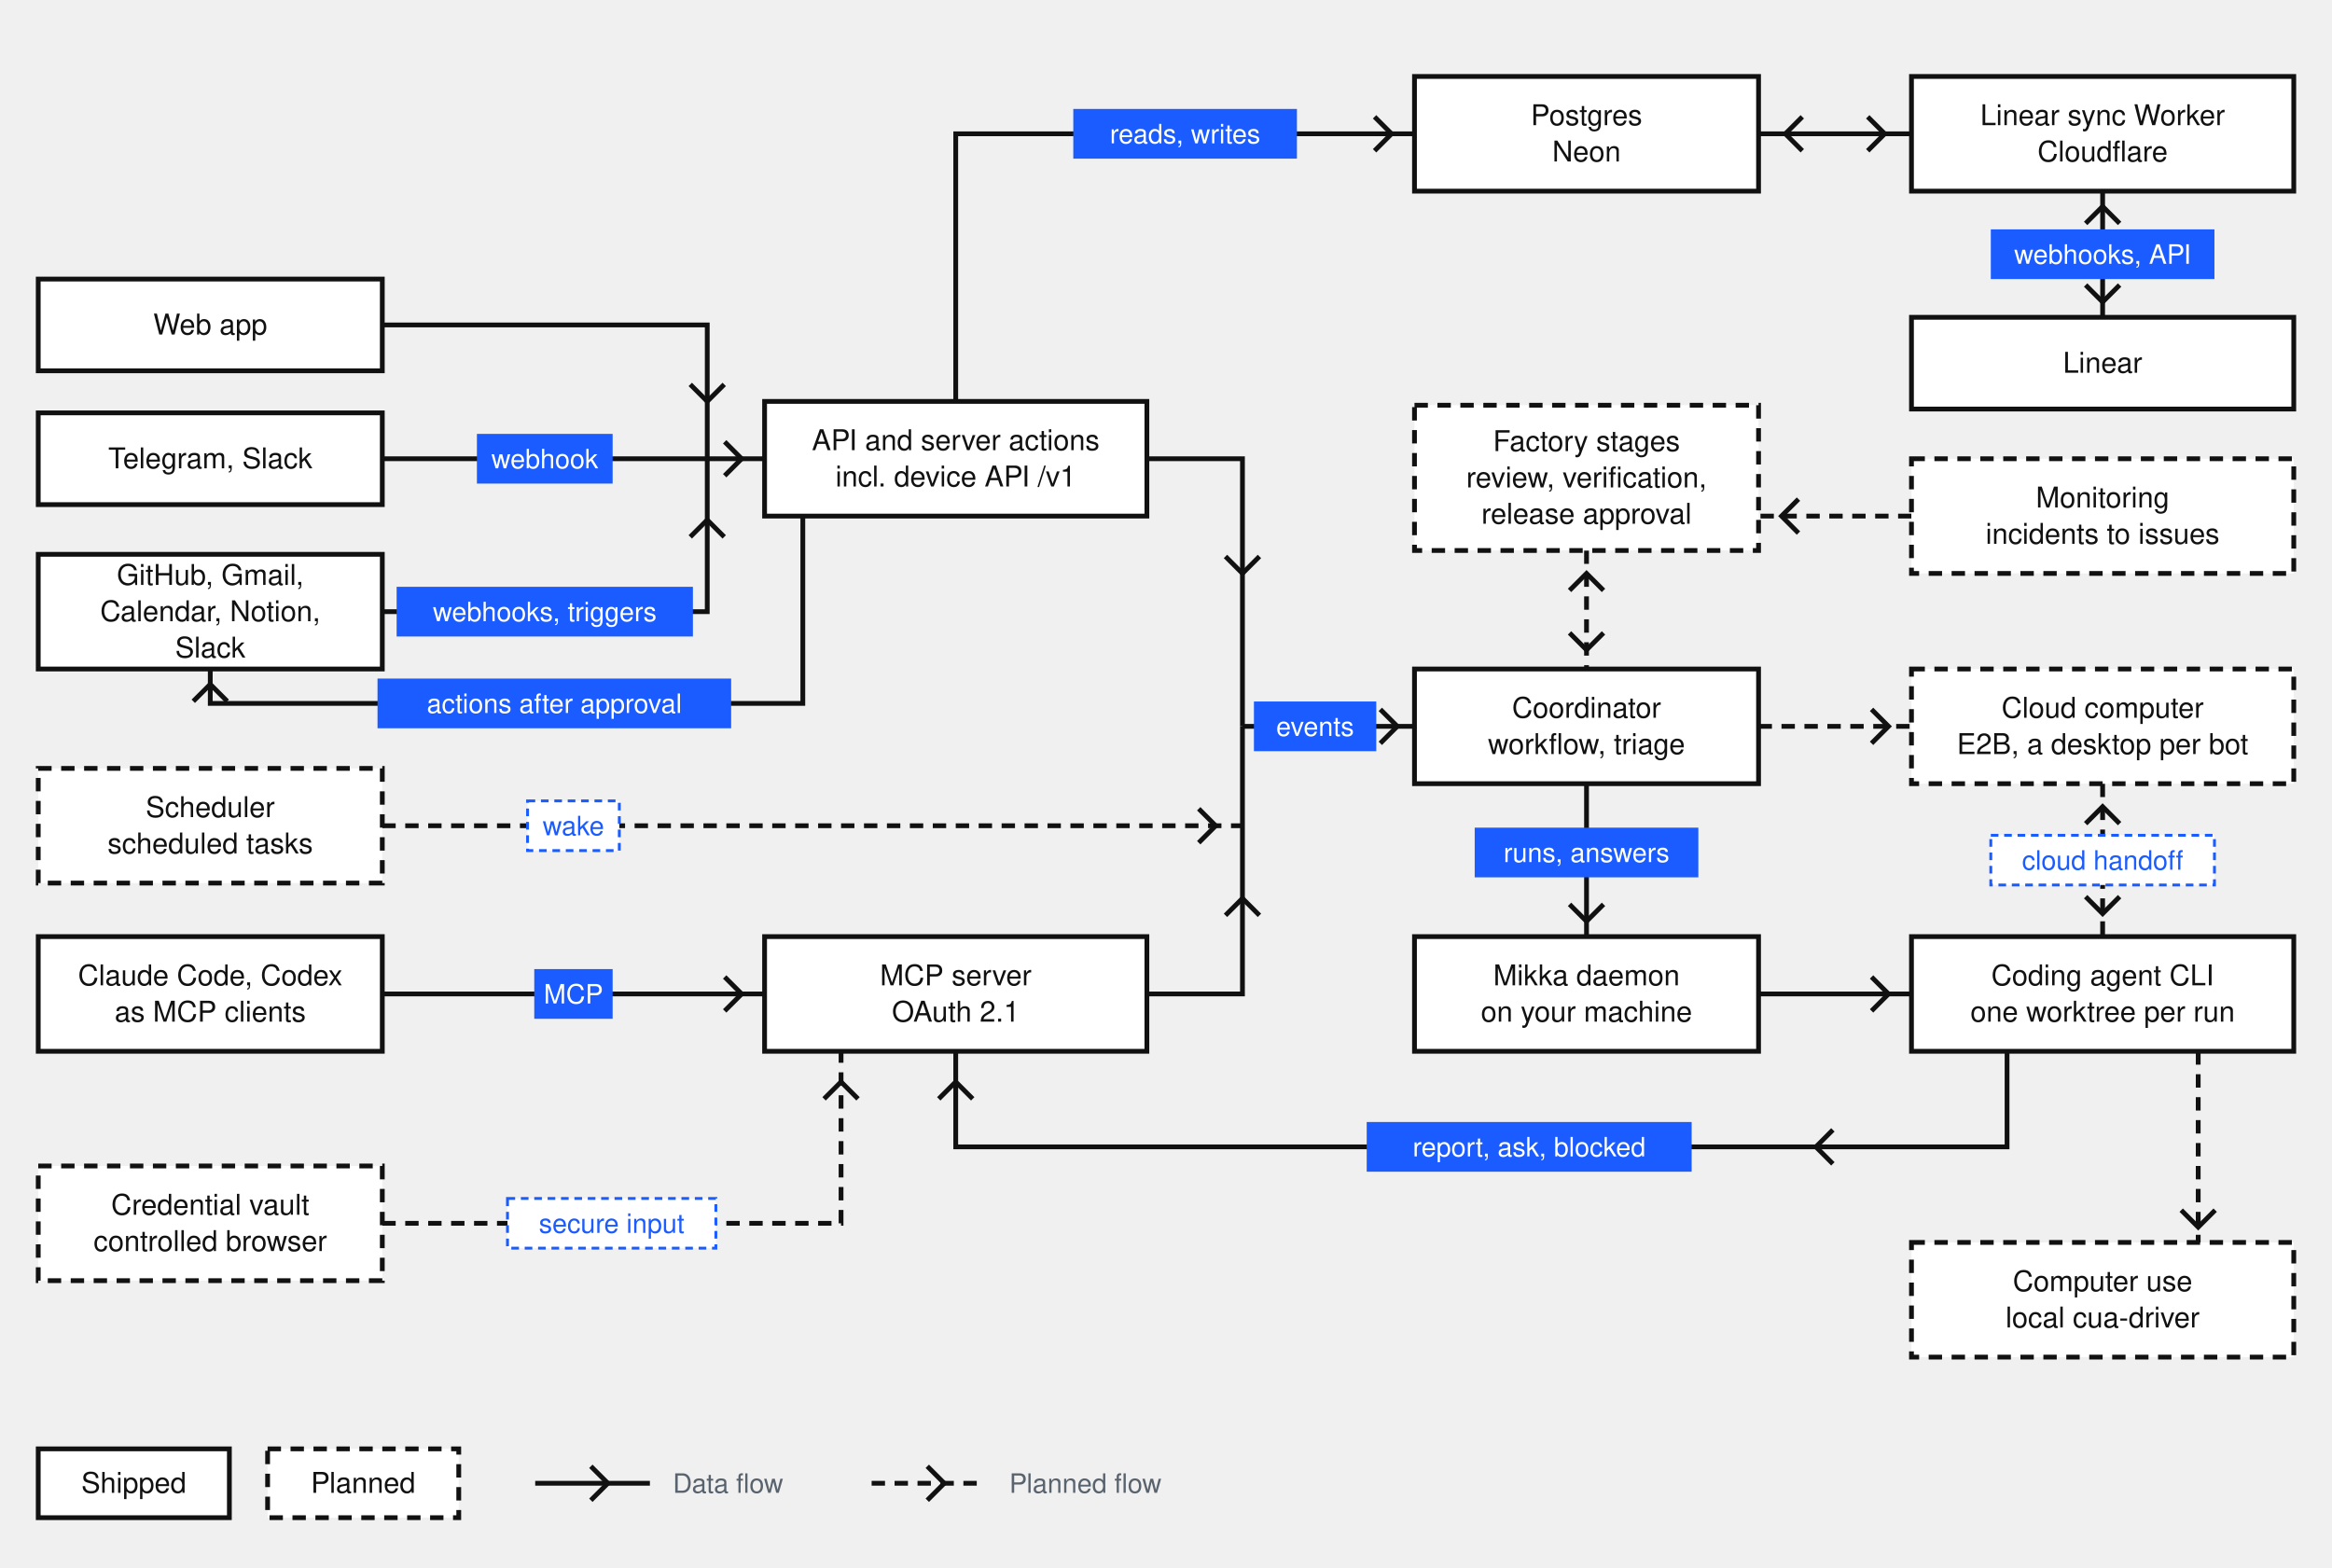
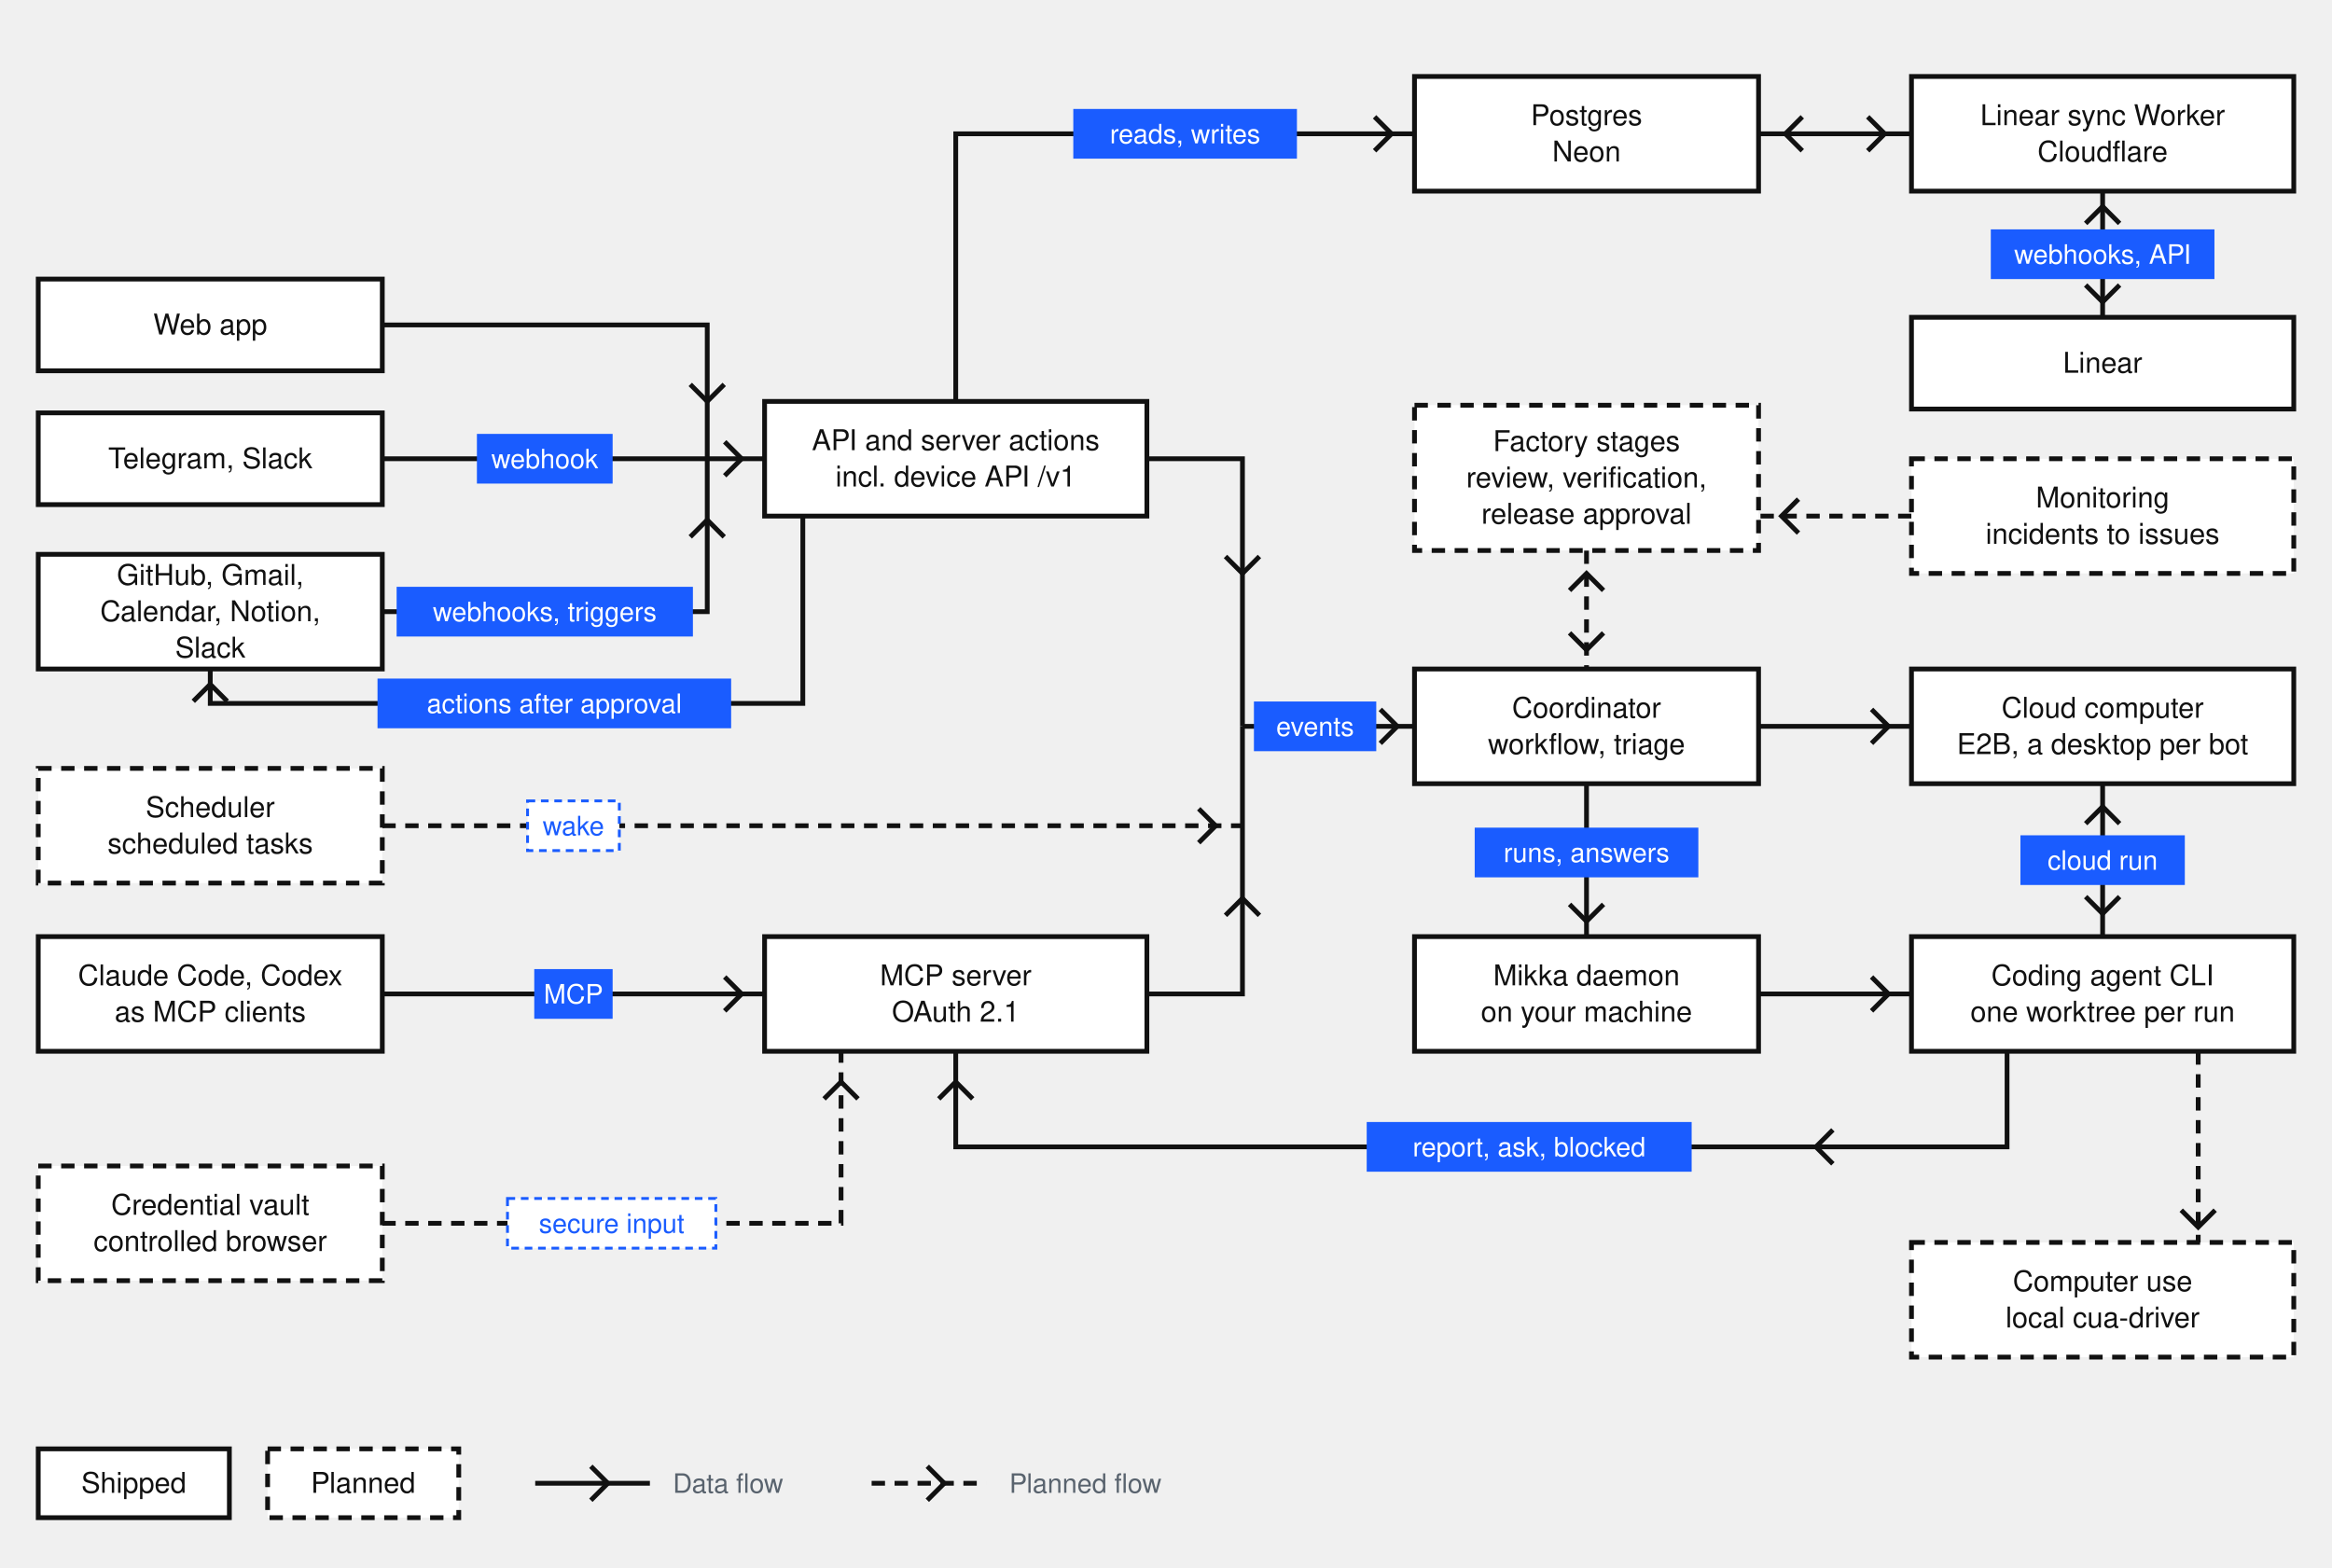
<svg xmlns="http://www.w3.org/2000/svg" width="1220" height="820" viewBox="0 0 1220 820" font-family="-apple-system, BlinkMacSystemFont, &quot;Segoe UI&quot;, Helvetica, Arial, &quot;PingFang SC&quot;, &quot;Noto Sans CJK SC&quot;, &quot;Microsoft YaHei&quot;, sans-serif" role="img" aria-label="Mikka architecture">
  <path d="M200 170 L370 170 L370 240" fill="none" stroke="#111111" stroke-width="2.5" />
  <path d="M362 202 L370 210 L378 202" fill="none" stroke="#111111" stroke-width="2.5" stroke-linecap="square" stroke-linejoin="miter" />
  <path d="M200 320 L370 320 L370 240" fill="none" stroke="#111111" stroke-width="2.5" />
  <path d="M362 280 L370 272 L378 280" fill="none" stroke="#111111" stroke-width="2.5" stroke-linecap="square" stroke-linejoin="miter" />
  <path d="M200 240 L400 240" fill="none" stroke="#111111" stroke-width="2.5" />
  <path d="M380 232 L388 240 L380 248" fill="none" stroke="#111111" stroke-width="2.5" stroke-linecap="square" stroke-linejoin="miter" />
  <rect x="249.5" y="227" width="71" height="26" fill="#1a5cff" />
  <text x="285" y="245" text-anchor="middle" font-size="14" fill="#ffffff">webhook</text>
  <rect x="207.5" y="307" width="155" height="26" fill="#1a5cff" />
  <text x="285" y="325" text-anchor="middle" font-size="14" fill="#ffffff">webhooks, triggers</text>
  <path d="M420 270 L420 368 L110 368 L110 350" fill="none" stroke="#111111" stroke-width="2.5" />
  <path d="M102 366 L110 358 L118 366" fill="none" stroke="#111111" stroke-width="2.5" stroke-linecap="square" stroke-linejoin="miter" />
  <rect x="197.5" y="355" width="185" height="26" fill="#1a5cff" />
  <text x="290" y="373" text-anchor="middle" font-size="14" fill="#ffffff">actions after approval</text>
  <path d="M200 520 L400 520" fill="none" stroke="#111111" stroke-width="2.5" />
  <path d="M380 512 L388 520 L380 528" fill="none" stroke="#111111" stroke-width="2.5" stroke-linecap="square" stroke-linejoin="miter" />
  <rect x="279.5" y="507" width="41" height="26" fill="#1a5cff" />
  <text x="300" y="525" text-anchor="middle" font-size="14" fill="#ffffff">MCP</text>
  <path d="M200 640 L440 640 L440 550" fill="none" stroke="#111111" stroke-width="2.5" stroke-dasharray="7 5" />
  <path d="M432 574 L440 566 L448 574" fill="none" stroke="#111111" stroke-width="2.5" stroke-linecap="square" stroke-linejoin="miter" />
  <rect x="265.5" y="627" width="109" height="26" fill="#ffffff" stroke="#1a5cff" stroke-width="1.5" stroke-dasharray="4 3" />
  <text x="320" y="645" text-anchor="middle" font-size="14" fill="#1a5cff">secure input</text>
  <path d="M500 210 L500 70 L740 70" fill="none" stroke="#111111" stroke-width="2.5" />
  <path d="M720 62 L728 70 L720 78" fill="none" stroke="#111111" stroke-width="2.5" stroke-linecap="square" stroke-linejoin="miter" />
  <rect x="561.5" y="57" width="117" height="26" fill="#1a5cff" />
  <text x="620" y="75" text-anchor="middle" font-size="14" fill="#ffffff">reads, writes</text>
  <path d="M920 70 L1000 70" fill="none" stroke="#111111" stroke-width="2.5" />
  <path d="M942 62 L934 70 L942 78" fill="none" stroke="#111111" stroke-width="2.5" stroke-linecap="square" stroke-linejoin="miter" />
  <path d="M978 62 L986 70 L978 78" fill="none" stroke="#111111" stroke-width="2.5" stroke-linecap="square" stroke-linejoin="miter" />
  <path d="M1100 100 L1100 166" fill="none" stroke="#111111" stroke-width="2.5" />
  <path d="M1092 150 L1100 158 L1108 150" fill="none" stroke="#111111" stroke-width="2.5" stroke-linecap="square" stroke-linejoin="miter" />
  <path d="M1092 116 L1100 108 L1108 116" fill="none" stroke="#111111" stroke-width="2.5" stroke-linecap="square" stroke-linejoin="miter" />
  <rect x="1041.5" y="120" width="117" height="26" fill="#1a5cff" />
  <text x="1100" y="138" text-anchor="middle" font-size="14" fill="#ffffff">webhooks, API</text>
  <path d="M600 240 L650 240 L650 380" fill="none" stroke="#111111" stroke-width="2.5" />
  <path d="M642 292 L650 300 L658 292" fill="none" stroke="#111111" stroke-width="2.5" stroke-linecap="square" stroke-linejoin="miter" />
  <path d="M600 520 L650 520 L650 380" fill="none" stroke="#111111" stroke-width="2.5" />
  <path d="M642 478 L650 470 L658 478" fill="none" stroke="#111111" stroke-width="2.5" stroke-linecap="square" stroke-linejoin="miter" />
  <path d="M650 380 L740 380" fill="none" stroke="#111111" stroke-width="2.5" />
  <path d="M723 372 L731 380 L723 388" fill="none" stroke="#111111" stroke-width="2.5" stroke-linecap="square" stroke-linejoin="miter" />
  <rect x="656" y="367" width="64" height="26" fill="#1a5cff" />
  <text x="688" y="385" text-anchor="middle" font-size="14" fill="#ffffff">events</text>
  <path d="M200 432 L650 432" fill="none" stroke="#111111" stroke-width="2.5" stroke-dasharray="7 5" />
  <path d="M628 424 L636 432 L628 440" fill="none" stroke="#111111" stroke-width="2.5" stroke-linecap="square" stroke-linejoin="miter" />
  <rect x="276" y="419" width="48" height="26" fill="#ffffff" stroke="#1a5cff" stroke-width="1.5" stroke-dasharray="4 3" />
  <text x="300" y="437" text-anchor="middle" font-size="14" fill="#1a5cff">wake</text>
  <path d="M830 288 L830 350" fill="none" stroke="#111111" stroke-width="2.5" stroke-dasharray="7 5" />
  <path d="M822 308 L830 300 L838 308" fill="none" stroke="#111111" stroke-width="2.5" stroke-linecap="square" stroke-linejoin="miter" />
  <path d="M822 332 L830 340 L838 332" fill="none" stroke="#111111" stroke-width="2.5" stroke-linecap="square" stroke-linejoin="miter" />
  <path d="M1000 270 L920 270" fill="none" stroke="#111111" stroke-width="2.5" stroke-dasharray="7 5" />
  <path d="M940 262 L932 270 L940 278" fill="none" stroke="#111111" stroke-width="2.5" stroke-linecap="square" stroke-linejoin="miter" />
-   <path d="M920 380 L1000 380" fill="none" stroke="#111111" stroke-width="2.5" stroke-dasharray="7 5" />
+   <path d="M920 380 L1000 380" fill="none" stroke="#111111" stroke-width="2.5" />
  <path d="M980 372 L988 380 L980 388" fill="none" stroke="#111111" stroke-width="2.5" stroke-linecap="square" stroke-linejoin="miter" />
  <path d="M830 410 L830 490" fill="none" stroke="#111111" stroke-width="2.5" />
  <path d="M822 474 L830 482 L838 474" fill="none" stroke="#111111" stroke-width="2.5" stroke-linecap="square" stroke-linejoin="miter" />
  <rect x="771.5" y="433" width="117" height="26" fill="#1a5cff" />
  <text x="830" y="451" text-anchor="middle" font-size="14" fill="#ffffff">runs, answers</text>
  <path d="M920 520 L1000 520" fill="none" stroke="#111111" stroke-width="2.5" />
  <path d="M980 512 L988 520 L980 528" fill="none" stroke="#111111" stroke-width="2.5" stroke-linecap="square" stroke-linejoin="miter" />
-   <path d="M1100 410 L1100 490" fill="none" stroke="#111111" stroke-width="2.5" stroke-dasharray="7 5" />
+   <path d="M1100 410 L1100 490" fill="none" stroke="#111111" stroke-width="2.5" />
  <path d="M1092 430 L1100 422 L1108 430" fill="none" stroke="#111111" stroke-width="2.5" stroke-linecap="square" stroke-linejoin="miter" />
  <path d="M1092 470 L1100 478 L1108 470" fill="none" stroke="#111111" stroke-width="2.5" stroke-linecap="square" stroke-linejoin="miter" />
-   <rect x="1041.5" y="437" width="117" height="26" fill="#ffffff" stroke="#1a5cff" stroke-width="1.5" stroke-dasharray="4 3" />
-   <text x="1100" y="455" text-anchor="middle" font-size="14" fill="#1a5cff">cloud handoff</text>
+   <rect x="1057" y="437" width="86" height="26" fill="#1a5cff" />
+   <text x="1100" y="455" text-anchor="middle" font-size="14" fill="#ffffff">cloud run</text>
  <path d="M1150 550 L1150 650" fill="none" stroke="#111111" stroke-width="2.5" stroke-dasharray="7 5" />
  <path d="M1142 634 L1150 642 L1158 634" fill="none" stroke="#111111" stroke-width="2.5" stroke-linecap="square" stroke-linejoin="miter" />
  <path d="M1050 550 L1050 600 L500 600 L500 550" fill="none" stroke="#111111" stroke-width="2.5" />
  <path d="M958 592 L950 600 L958 608" fill="none" stroke="#111111" stroke-width="2.5" stroke-linecap="square" stroke-linejoin="miter" />
  <path d="M492 574 L500 566 L508 574" fill="none" stroke="#111111" stroke-width="2.5" stroke-linecap="square" stroke-linejoin="miter" />
  <rect x="715" y="587" width="170" height="26" fill="#1a5cff" />
  <text x="800" y="605" text-anchor="middle" font-size="14" fill="#ffffff">report, ask, blocked</text>
  <rect x="20" y="146" width="180" height="48" fill="#ffffff" stroke="#111111" stroke-width="2.5" />
  <text x="110" y="175" text-anchor="middle" font-size="15" fill="#111111">Web app</text>
  <rect x="20" y="216" width="180" height="48" fill="#ffffff" stroke="#111111" stroke-width="2.5" />
  <text x="110" y="245" text-anchor="middle" font-size="15" fill="#111111">Telegram, Slack</text>
  <rect x="20" y="290" width="180" height="60" fill="#ffffff" stroke="#111111" stroke-width="2.5" />
  <text x="110" y="306" text-anchor="middle" font-size="15" fill="#111111">GitHub, Gmail,</text>
  <text x="110" y="325" text-anchor="middle" font-size="15" fill="#111111">Calendar, Notion,</text>
  <text x="110" y="344" text-anchor="middle" font-size="15" fill="#111111">Slack</text>
  <rect x="20" y="402" width="180" height="60" fill="#ffffff" stroke="#111111" stroke-width="2.5" stroke-dasharray="7 5" />
  <text x="110" y="427.5" text-anchor="middle" font-size="15" fill="#111111">Scheduler</text>
  <text x="110" y="446.5" text-anchor="middle" font-size="15" fill="#111111">scheduled tasks</text>
  <rect x="20" y="490" width="180" height="60" fill="#ffffff" stroke="#111111" stroke-width="2.5" />
  <text x="110" y="515.5" text-anchor="middle" font-size="15" fill="#111111">Claude Code, Codex</text>
  <text x="110" y="534.5" text-anchor="middle" font-size="15" fill="#111111">as MCP clients</text>
  <rect x="20" y="610" width="180" height="60" fill="#ffffff" stroke="#111111" stroke-width="2.5" stroke-dasharray="7 5" />
  <text x="110" y="635.5" text-anchor="middle" font-size="15" fill="#111111">Credential vault</text>
  <text x="110" y="654.5" text-anchor="middle" font-size="15" fill="#111111">controlled browser</text>
  <rect x="400" y="210" width="200" height="60" fill="#ffffff" stroke="#111111" stroke-width="2.5" />
  <text x="500" y="235.5" text-anchor="middle" font-size="15" fill="#111111">API and server actions</text>
  <text x="500" y="254.5" text-anchor="middle" font-size="15" fill="#111111">incl. device API /v1</text>
  <rect x="400" y="490" width="200" height="60" fill="#ffffff" stroke="#111111" stroke-width="2.5" />
  <text x="500" y="515.5" text-anchor="middle" font-size="15" fill="#111111">MCP server</text>
  <text x="500" y="534.5" text-anchor="middle" font-size="15" fill="#111111">OAuth 2.1</text>
  <rect x="740" y="40" width="180" height="60" fill="#ffffff" stroke="#111111" stroke-width="2.5" />
  <text x="830" y="65.5" text-anchor="middle" font-size="15" fill="#111111">Postgres</text>
  <text x="830" y="84.5" text-anchor="middle" font-size="15" fill="#111111">Neon</text>
  <rect x="740" y="212" width="180" height="76" fill="#ffffff" stroke="#111111" stroke-width="2.5" stroke-dasharray="7 5" />
  <text x="830" y="236" text-anchor="middle" font-size="15" fill="#111111">Factory stages</text>
  <text x="830" y="255" text-anchor="middle" font-size="15" fill="#111111">review, verification,</text>
  <text x="830" y="274" text-anchor="middle" font-size="15" fill="#111111">release approval</text>
  <rect x="740" y="350" width="180" height="60" fill="#ffffff" stroke="#111111" stroke-width="2.5" />
  <text x="830" y="375.5" text-anchor="middle" font-size="15" fill="#111111">Coordinator</text>
  <text x="830" y="394.5" text-anchor="middle" font-size="15" fill="#111111">workflow, triage</text>
  <rect x="740" y="490" width="180" height="60" fill="#ffffff" stroke="#111111" stroke-width="2.5" />
  <text x="830" y="515.5" text-anchor="middle" font-size="15" fill="#111111">Mikka daemon</text>
  <text x="830" y="534.5" text-anchor="middle" font-size="15" fill="#111111">on your machine</text>
  <rect x="1000" y="40" width="200" height="60" fill="#ffffff" stroke="#111111" stroke-width="2.5" />
  <text x="1100" y="65.5" text-anchor="middle" font-size="15" fill="#111111">Linear sync Worker</text>
  <text x="1100" y="84.5" text-anchor="middle" font-size="15" fill="#111111">Cloudflare</text>
  <rect x="1000" y="166" width="200" height="48" fill="#ffffff" stroke="#111111" stroke-width="2.5" />
  <text x="1100" y="195" text-anchor="middle" font-size="15" fill="#111111">Linear</text>
  <rect x="1000" y="240" width="200" height="60" fill="#ffffff" stroke="#111111" stroke-width="2.5" stroke-dasharray="7 5" />
  <text x="1100" y="265.5" text-anchor="middle" font-size="15" fill="#111111">Monitoring</text>
  <text x="1100" y="284.5" text-anchor="middle" font-size="15" fill="#111111">incidents to issues</text>
-   <rect x="1000" y="350" width="200" height="60" fill="#ffffff" stroke="#111111" stroke-width="2.5" stroke-dasharray="7 5" />
+   <rect x="1000" y="350" width="200" height="60" fill="#ffffff" stroke="#111111" stroke-width="2.5" />
  <text x="1100" y="375.5" text-anchor="middle" font-size="15" fill="#111111">Cloud computer</text>
  <text x="1100" y="394.5" text-anchor="middle" font-size="15" fill="#111111">E2B, a desktop per bot</text>
  <rect x="1000" y="490" width="200" height="60" fill="#ffffff" stroke="#111111" stroke-width="2.5" />
  <text x="1100" y="515.5" text-anchor="middle" font-size="15" fill="#111111">Coding agent CLI</text>
  <text x="1100" y="534.5" text-anchor="middle" font-size="15" fill="#111111">one worktree per run</text>
  <rect x="1000" y="650" width="200" height="60" fill="#ffffff" stroke="#111111" stroke-width="2.5" stroke-dasharray="7 5" />
  <text x="1100" y="675.5" text-anchor="middle" font-size="15" fill="#111111">Computer use</text>
  <text x="1100" y="694.5" text-anchor="middle" font-size="15" fill="#111111">local cua-driver</text>
  <rect x="20" y="758" width="100" height="36" fill="#ffffff" stroke="#111111" stroke-width="2.5" />
  <text x="70" y="781" text-anchor="middle" font-size="15" fill="#111111">Shipped</text>
  <rect x="140" y="758" width="100" height="36" fill="#ffffff" stroke="#111111" stroke-width="2.5" stroke-dasharray="7 5" />
  <text x="190" y="781" text-anchor="middle" font-size="15" fill="#111111">Planned</text>
  <path d="M280 776 L340 776" fill="none" stroke="#111111" stroke-width="2.5" />
  <path d="M310 768 L318 776 L310 784" fill="none" stroke="#111111" stroke-width="2.5" stroke-linecap="square" stroke-linejoin="miter" />
  <text x="352" y="781" font-size="14" fill="#59636e">Data flow</text>
  <path d="M456 776 L516 776" fill="none" stroke="#111111" stroke-width="2.5" stroke-dasharray="7 5" />
  <path d="M486 768 L494 776 L486 784" fill="none" stroke="#111111" stroke-width="2.5" stroke-linecap="square" stroke-linejoin="miter" />
  <text x="528" y="781" font-size="14" fill="#59636e">Planned flow</text>
</svg>
